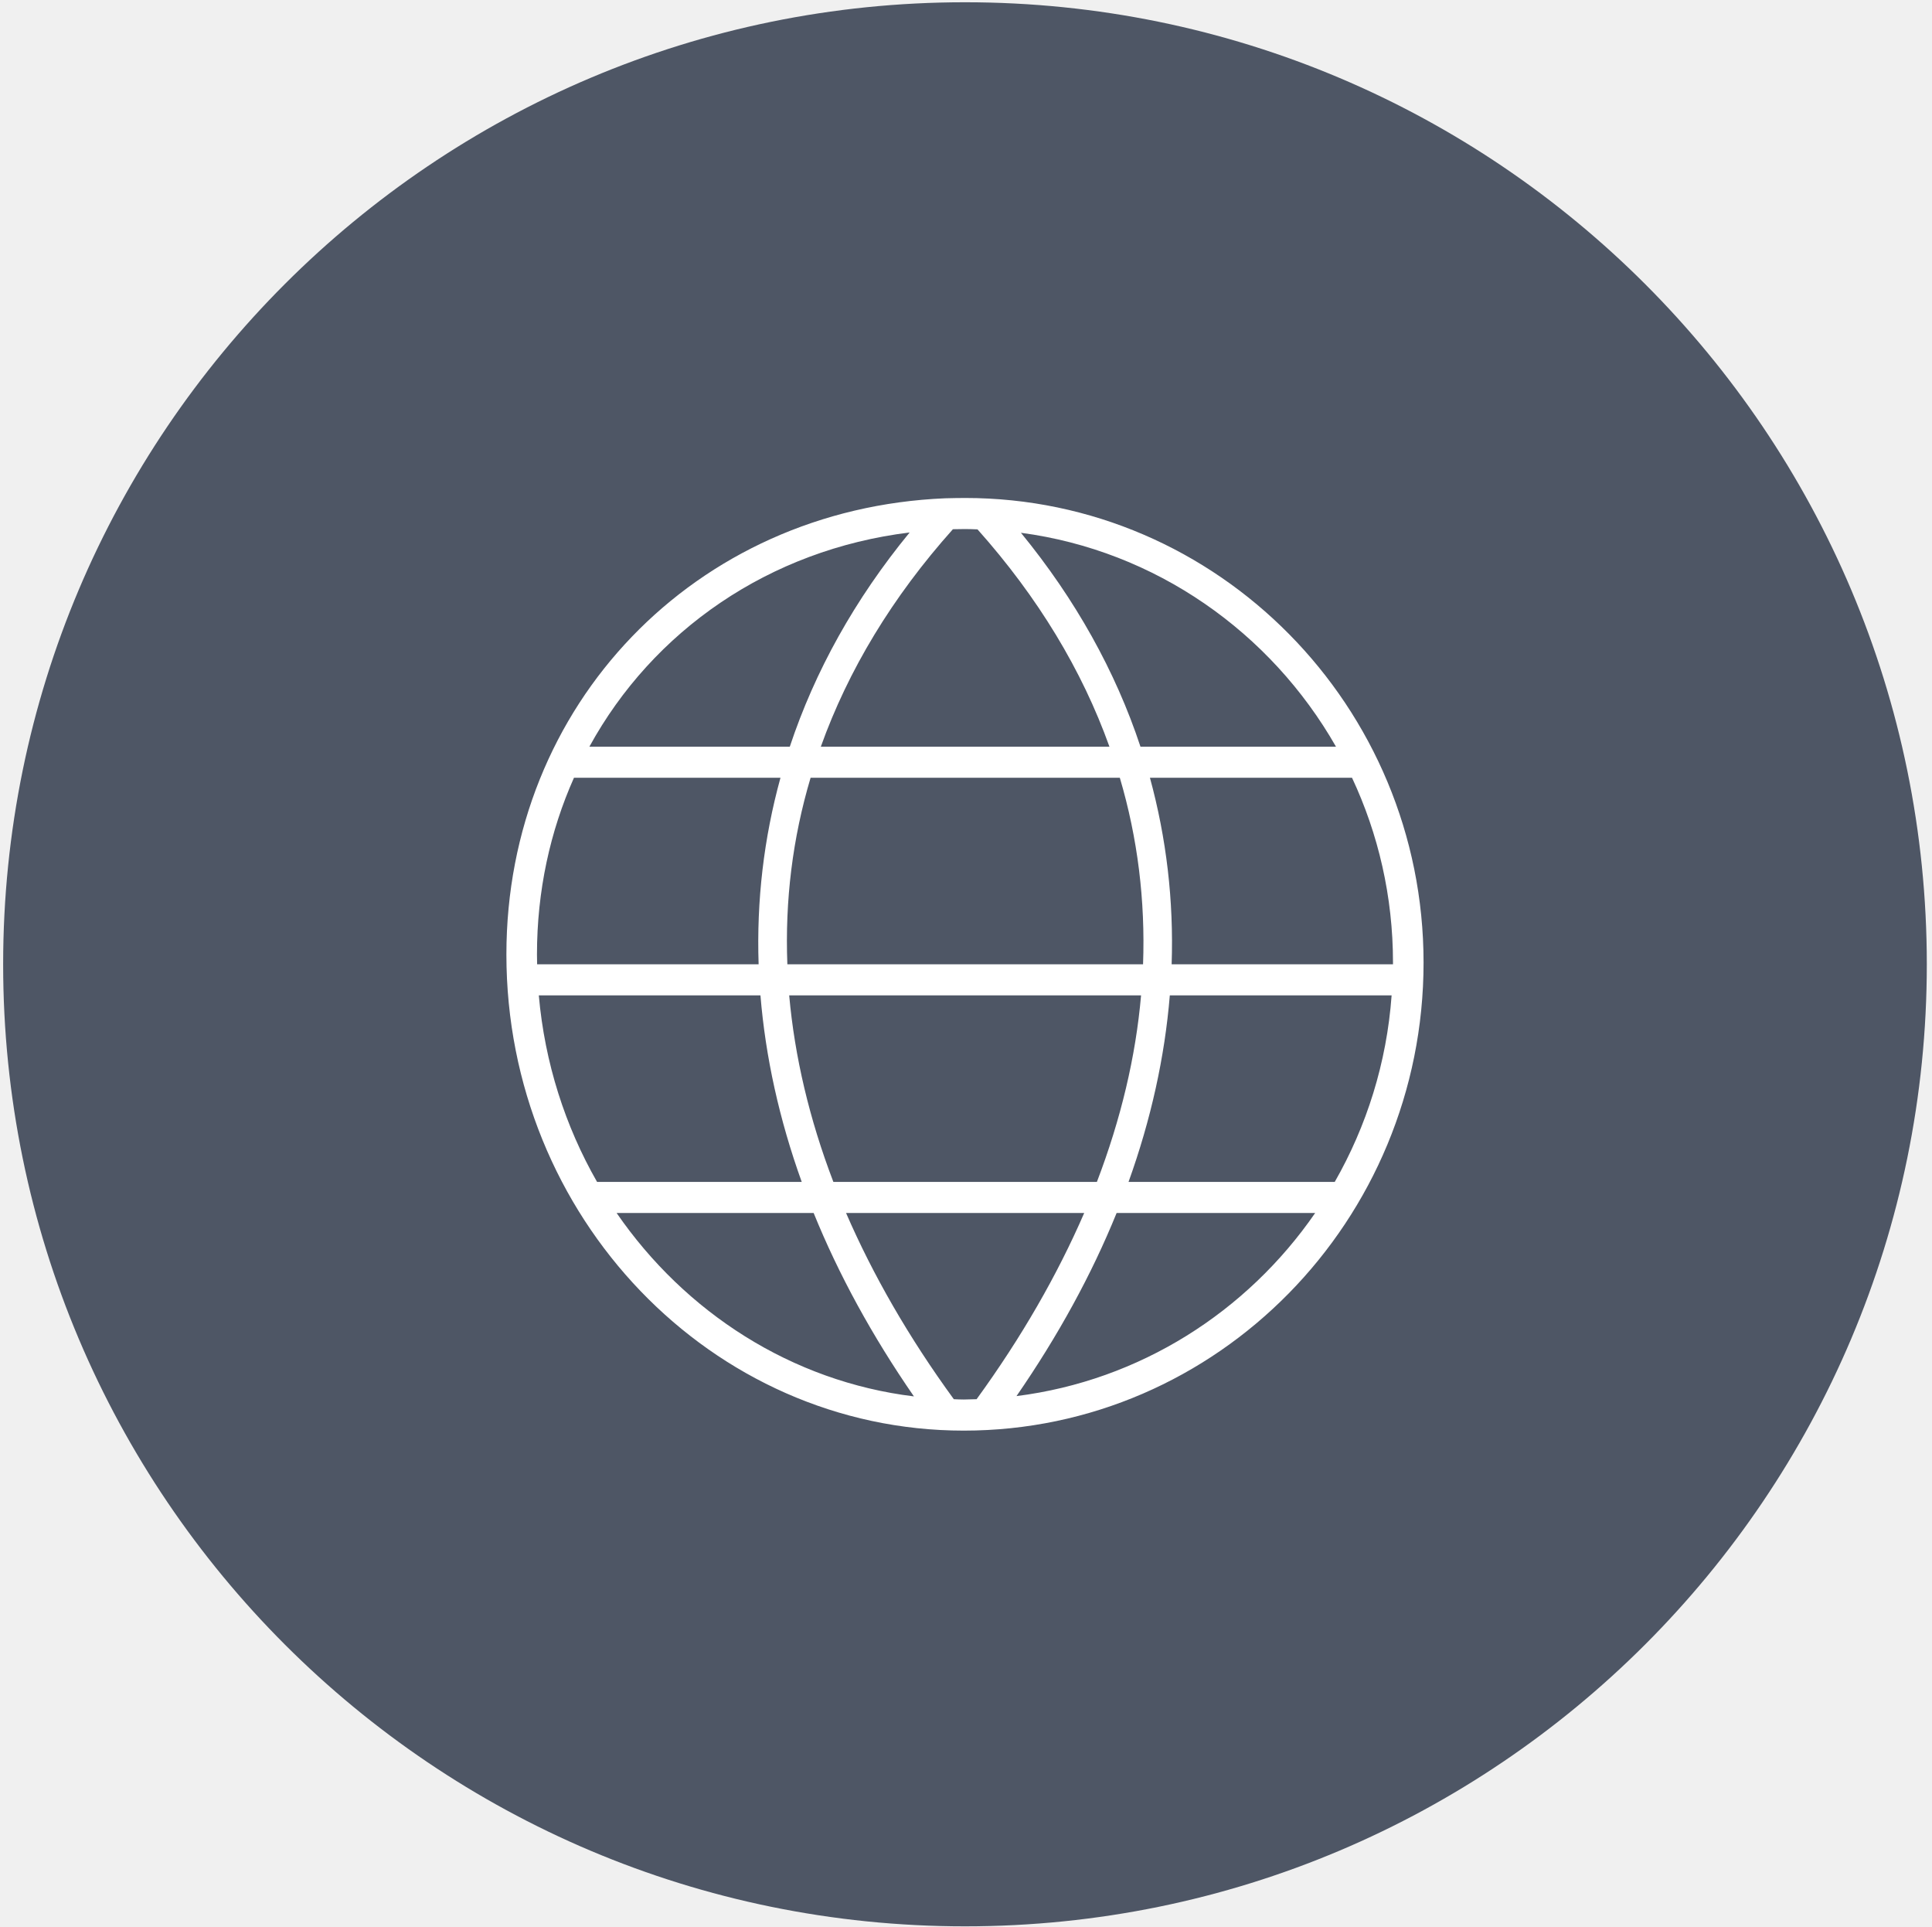
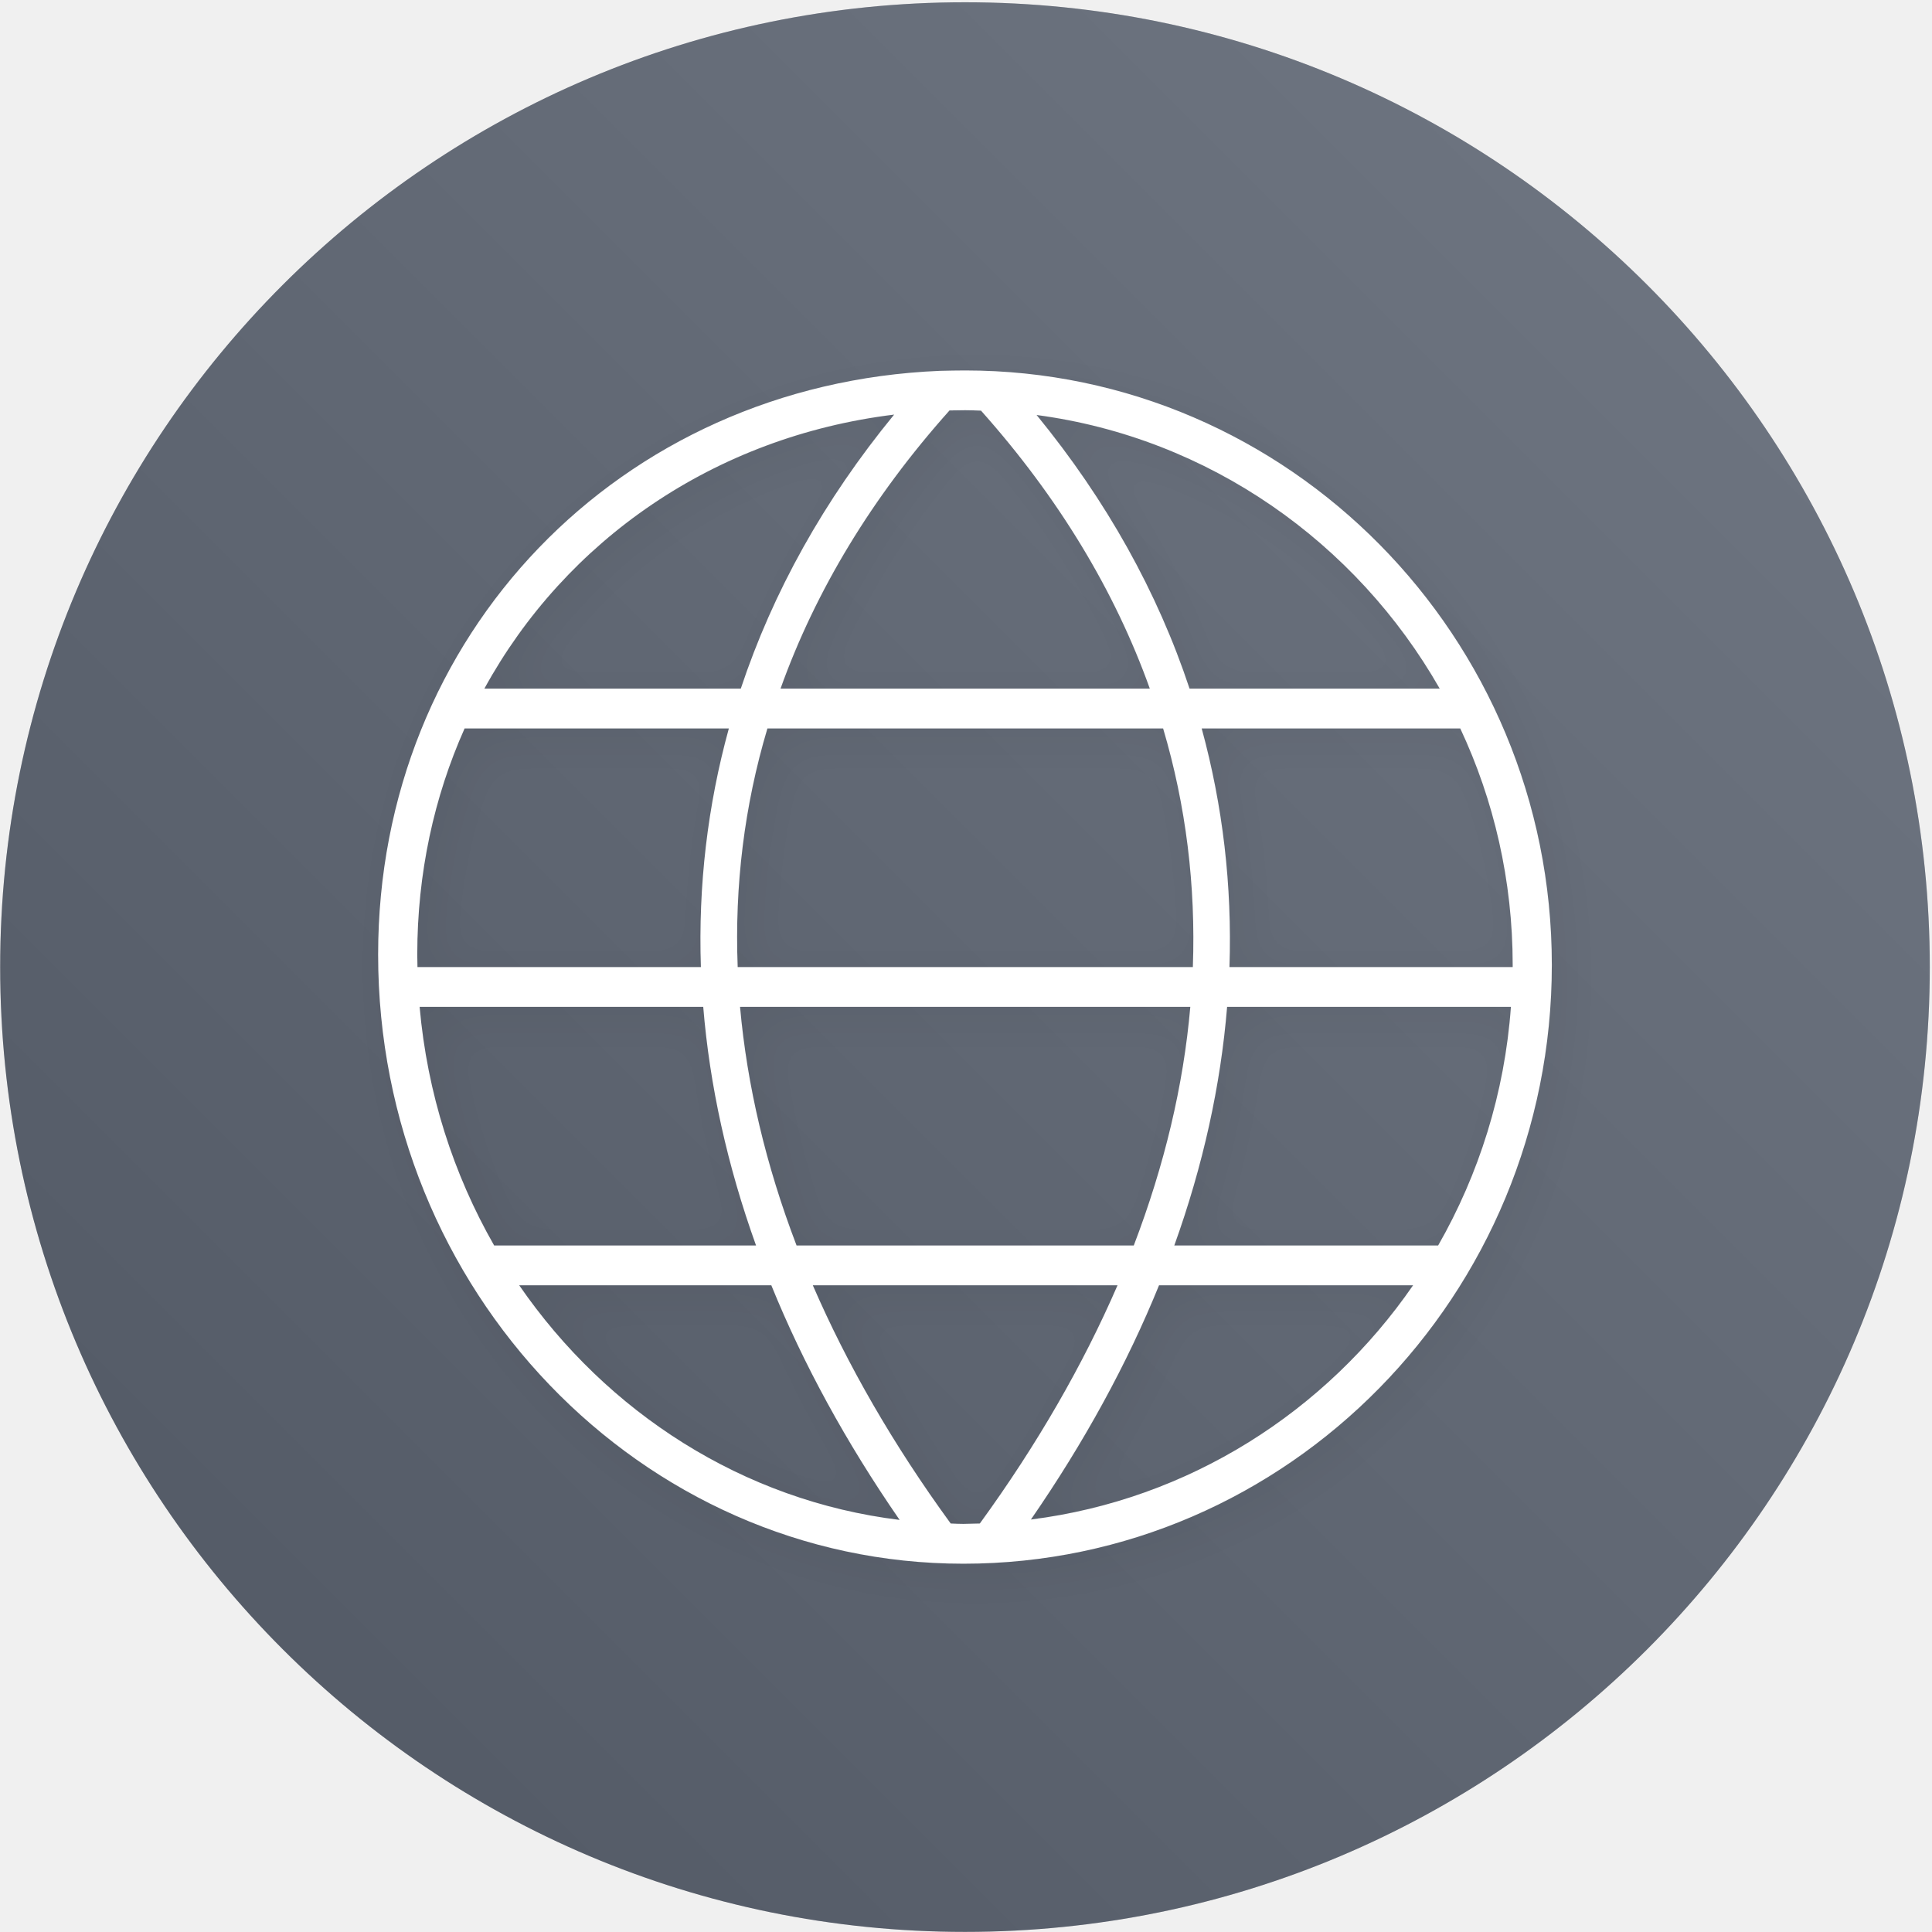
- <svg xmlns="http://www.w3.org/2000/svg" width="324px" height="323px" viewBox="0 0 324 323" version="1.1">
-   <defs />
-   <g id="Page-1" stroke="none" stroke-width="1" fill="none" fill-rule="evenodd">
-     <g id="website" transform="translate(0.5, 0)">
-       <path d="M161.329,322.981 C250.413,322.981 322.63,250.764 322.63,161.68 C322.63,72.596 250.413,0.379 161.329,0.379 C72.245,0.379 0.028,72.596 0.028,161.68 C0.028,250.764 72.245,322.981 161.329,322.981 Z" id="Oval-1" fill="#4E5665" />
-       <path d="M169.968,234.078 C176.966,223.94 182.58,213.671 186.759,203.377 L220.058,203.377 C208.625,219.952 190.655,231.472 169.968,234.078 L169.968,234.078 Z M159.457,234.599 C151.895,224.229 145.897,213.776 141.385,203.377 L181.324,203.377 C176.812,213.776 170.814,224.229 163.277,234.599 C162.559,234.599 161.841,234.651 161.124,234.651 C160.56,234.651 159.996,234.625 159.457,234.599 L159.457,234.599 Z M102.907,203.377 L135.95,203.377 C140.129,213.671 145.743,223.963 152.767,234.13 C132.259,231.628 114.391,220.054 102.907,203.377 L102.907,203.377 Z M95.755,130.405 L130.387,130.405 C127.593,140.541 126.363,151.018 126.722,161.68 L89.577,161.68 C89.577,161.13 89.551,160.585 89.551,160.035 C89.551,149.376 91.756,139.368 95.755,130.405 L95.755,130.405 Z M152.049,89.277 C142.846,100.486 136.155,112.548 131.951,125.19 L98.344,125.19 C108.982,105.774 128.465,92.17 152.049,89.277 L152.049,89.277 Z M163.431,88.758 C173.582,100.145 180.965,112.37 185.554,125.19 L137.155,125.19 C141.744,112.37 149.127,100.119 159.304,88.732 C159.996,88.732 160.662,88.703 161.354,88.703 C162.047,88.703 162.739,88.732 163.431,88.758 L163.431,88.758 Z M223.545,125.19 L190.758,125.19 C186.579,112.576 179.888,100.536 170.711,89.329 C193.296,92.326 212.599,106.009 223.545,125.19 L223.545,125.19 Z M195.68,166.89 L232.876,166.89 C232.056,178.229 228.672,188.837 223.34,198.164 L188.758,198.164 C192.526,187.687 194.834,177.21 195.68,166.89 L195.68,166.89 Z M135.438,130.405 L187.297,130.405 C190.296,140.541 191.578,150.992 191.193,161.68 L131.541,161.68 C131.131,150.992 132.413,140.541 135.438,130.405 L135.438,130.405 Z M131.849,166.89 L190.86,166.89 C189.963,177.184 187.476,187.635 183.452,198.164 L139.257,198.164 C135.232,187.635 132.771,177.184 131.849,166.89 L131.849,166.89 Z M89.859,166.89 L127.029,166.89 C127.875,177.21 130.182,187.687 133.951,198.164 L99.626,198.164 C94.293,188.837 90.858,178.229 89.859,166.89 L89.859,166.89 Z M233.107,161.68 L195.987,161.68 C196.346,151.018 195.116,140.541 192.347,130.405 L226.236,130.405 C230.646,139.811 233.107,150.314 233.107,161.391 L233.107,161.68 L233.107,161.68 Z M161.354,83.494 C160.252,83.494 159.15,83.52 158.022,83.546 C116.058,85.289 84.424,118.156 84.424,160.035 C84.424,204.057 118.826,239.867 161.124,239.867 C203.652,239.867 238.234,204.654 238.234,161.391 C238.234,118.44 203.755,83.494 161.354,83.494 L161.354,83.494 Z" id="Fill-3146" fill="#FFFFFF" />
+ <svg xmlns="http://www.w3.org/2000/svg" width="320px" height="320px" viewBox="0 0 320 320" version="1.1">
+   <defs>
+     <linearGradient x1="0%" y1="100%" x2="100%" y2="0%" id="linearGradient-1">
+       <stop stop-color="#585858" offset="0%" />
+       <stop stop-color="#FFFFFF" offset="100%" />
+     </linearGradient>
+     <filter x="-50%" y="-50%" width="200%" height="200%" filterUnits="objectBoundingBox" id="filter-2">
+       <feOffset dx="2" dy="2" in="SourceAlpha" result="shadowOffsetOuter1" />
+       <feGaussianBlur stdDeviation="4" in="shadowOffsetOuter1" result="shadowBlurOuter1" />
+       <feColorMatrix values="0 0 0 0 0   0 0 0 0 0   0 0 0 0 0  0 0 0 0.051 0" in="shadowBlurOuter1" type="matrix" result="shadowMatrixOuter1" />
+       <feMerge>
+         <feMergeNode in="shadowMatrixOuter1" />
+         <feMergeNode in="SourceGraphic" />
+       </feMerge>
+     </filter>
+   </defs>
+   <g id="Platforms" stroke="none" stroke-width="1" fill="none" fill-rule="evenodd">
+     <g id="website">
+       <path d="M159.83,319.981 C248.087,319.981 319.633,248.435 319.633,160.178 C319.633,71.922 248.087,0.376 159.83,0.376 C71.574,0.376 0.028,71.922 0.028,160.178 C0.028,248.435 71.574,319.981 159.83,319.981 Z" id="Oval-1" fill="#4E5665" />
+       <path d="M159.83,319.981 C248.087,319.981 319.633,248.435 319.633,160.178 C319.633,71.922 248.087,0.376 159.83,0.376 C71.574,0.376 0.028,71.922 0.028,160.178 C0.028,248.435 71.574,319.981 159.83,319.981 Z" id="Oval-4" fill-opacity="0.2" fill="url(#linearGradient-1)" />
+       <path d="M170.749,251.682 C179.594,238.868 186.69,225.89 191.971,212.879 L234.058,212.879 C219.608,233.828 196.896,248.388 170.749,251.682 L170.749,251.682 Z M157.465,252.341 C147.907,239.234 140.326,226.022 134.623,212.879 L185.102,212.879 C179.4,226.022 171.818,239.234 162.293,252.341 C161.386,252.341 160.478,252.406 159.571,252.406 C158.858,252.406 158.146,252.373 157.465,252.341 L157.465,252.341 Z M85.991,212.879 L127.755,212.879 C133.036,225.89 140.131,238.898 149.009,251.748 C123.089,248.585 100.506,233.957 85.991,212.879 L85.991,212.879 Z M76.952,120.651 L120.724,120.651 C117.192,133.461 115.637,146.703 116.091,160.178 L69.143,160.178 C69.143,159.483 69.111,158.795 69.111,158.1 C69.111,144.627 71.897,131.979 76.952,120.651 L76.952,120.651 Z M148.102,68.668 C136.47,82.836 128.014,98.08 122.7,114.059 L80.224,114.059 C93.67,89.519 118.294,72.325 148.102,68.668 L148.102,68.668 Z M162.487,68.013 C175.317,82.404 184.649,97.856 190.448,114.059 L129.277,114.059 C135.077,97.856 144.408,82.371 157.271,67.98 C158.146,67.98 158.988,67.944 159.863,67.944 C160.738,67.944 161.612,67.98 162.487,68.013 L162.487,68.013 Z M238.465,114.059 L197.025,114.059 C191.744,98.117 183.288,82.898 171.689,68.734 C200.233,72.522 224.63,89.816 238.465,114.059 L238.465,114.059 Z M203.246,166.763 L250.258,166.763 C249.221,181.095 244.945,194.502 238.205,206.291 L194.498,206.291 C199.261,193.049 202.177,179.807 203.246,166.763 L203.246,166.763 Z M127.107,120.651 L192.651,120.651 C196.442,133.461 198.062,146.67 197.576,160.178 L122.182,160.178 C121.663,146.67 123.283,133.461 127.107,120.651 L127.107,120.651 Z M122.571,166.763 L197.155,166.763 C196.021,179.774 192.878,192.983 187.791,206.291 L131.934,206.291 C126.847,192.983 123.737,179.774 122.571,166.763 L122.571,166.763 Z M69.5,166.763 L116.479,166.763 C117.549,179.807 120.465,193.049 125.227,206.291 L81.844,206.291 C75.105,194.502 70.763,181.095 69.5,166.763 L69.5,166.763 Z M250.55,160.178 L203.635,160.178 C204.088,146.703 202.533,133.461 199.034,120.651 L241.867,120.651 C247.439,132.539 250.55,145.813 250.55,159.813 L250.55,160.178 L250.55,160.178 Z M159.863,61.359 C158.47,61.359 157.076,61.392 155.651,61.425 C102.612,63.629 62.631,105.169 62.631,158.1 C62.631,213.738 106.112,258.998 159.571,258.998 C213.322,258.998 257.03,214.493 257.03,159.813 C257.03,105.528 213.452,61.359 159.863,61.359 L159.863,61.359 Z" id="Fill-3146" fill="#FFFFFF" filter="url(#filter-2)" />
    </g>
  </g>
</svg>
